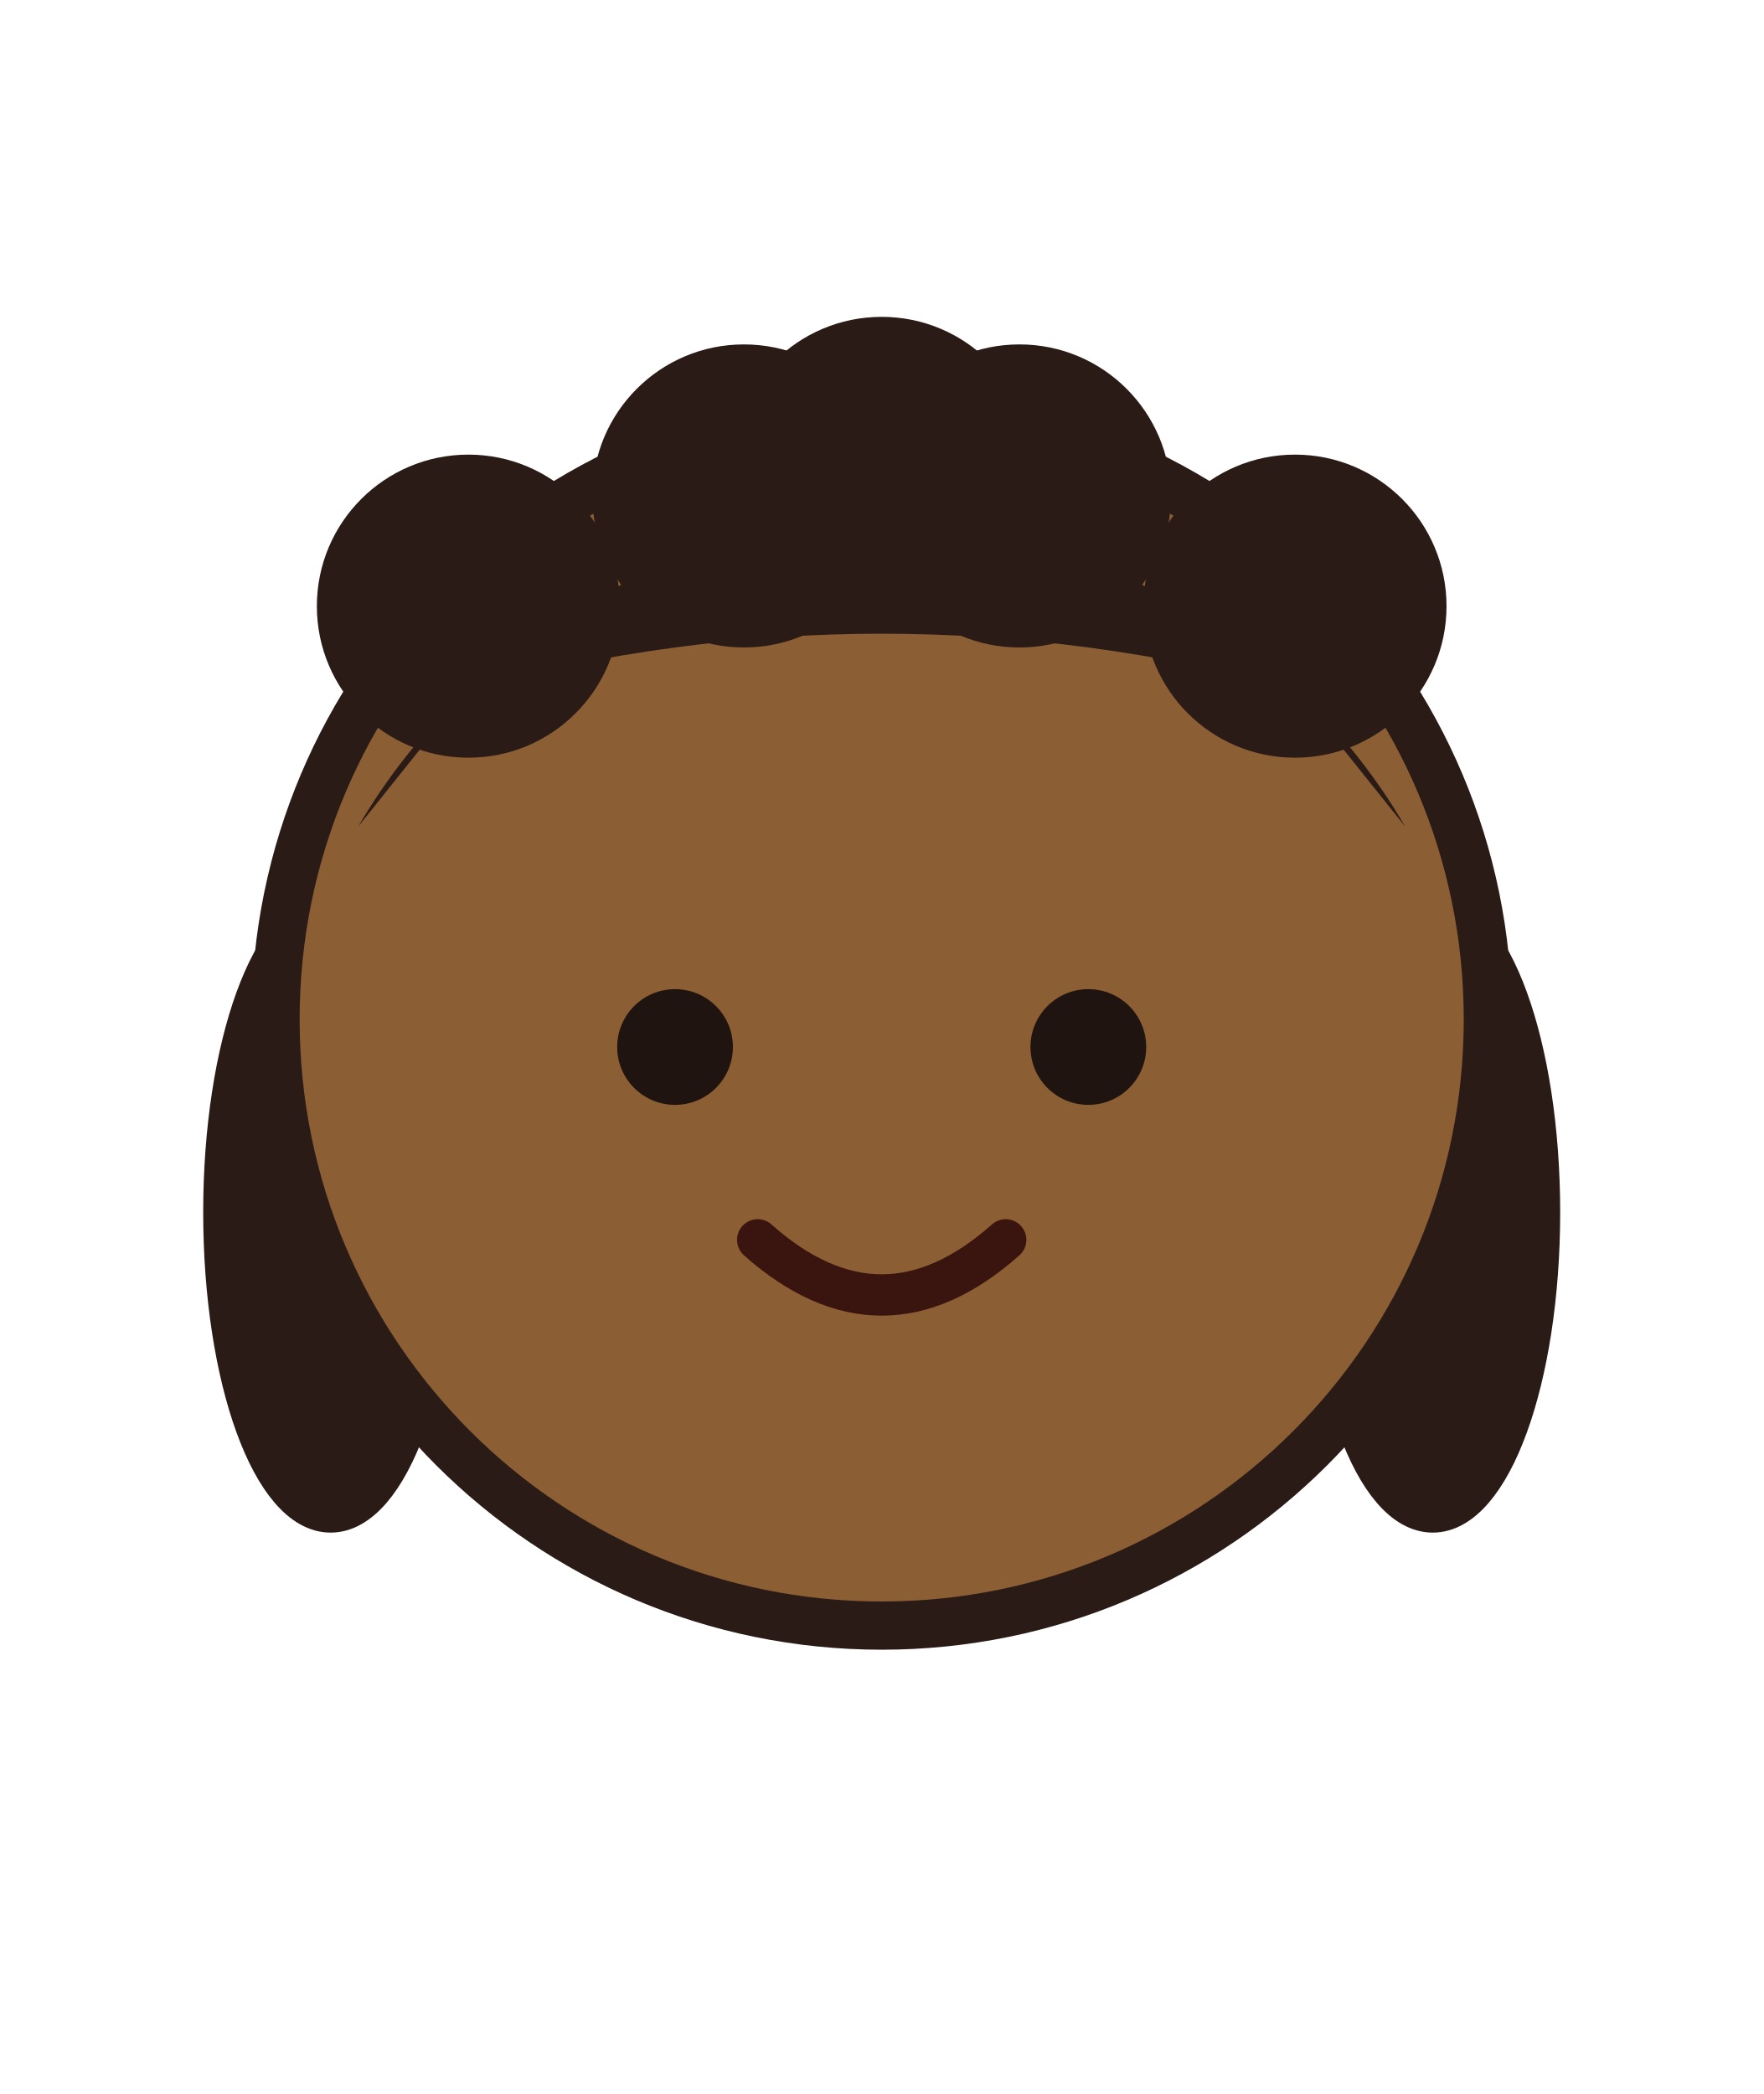
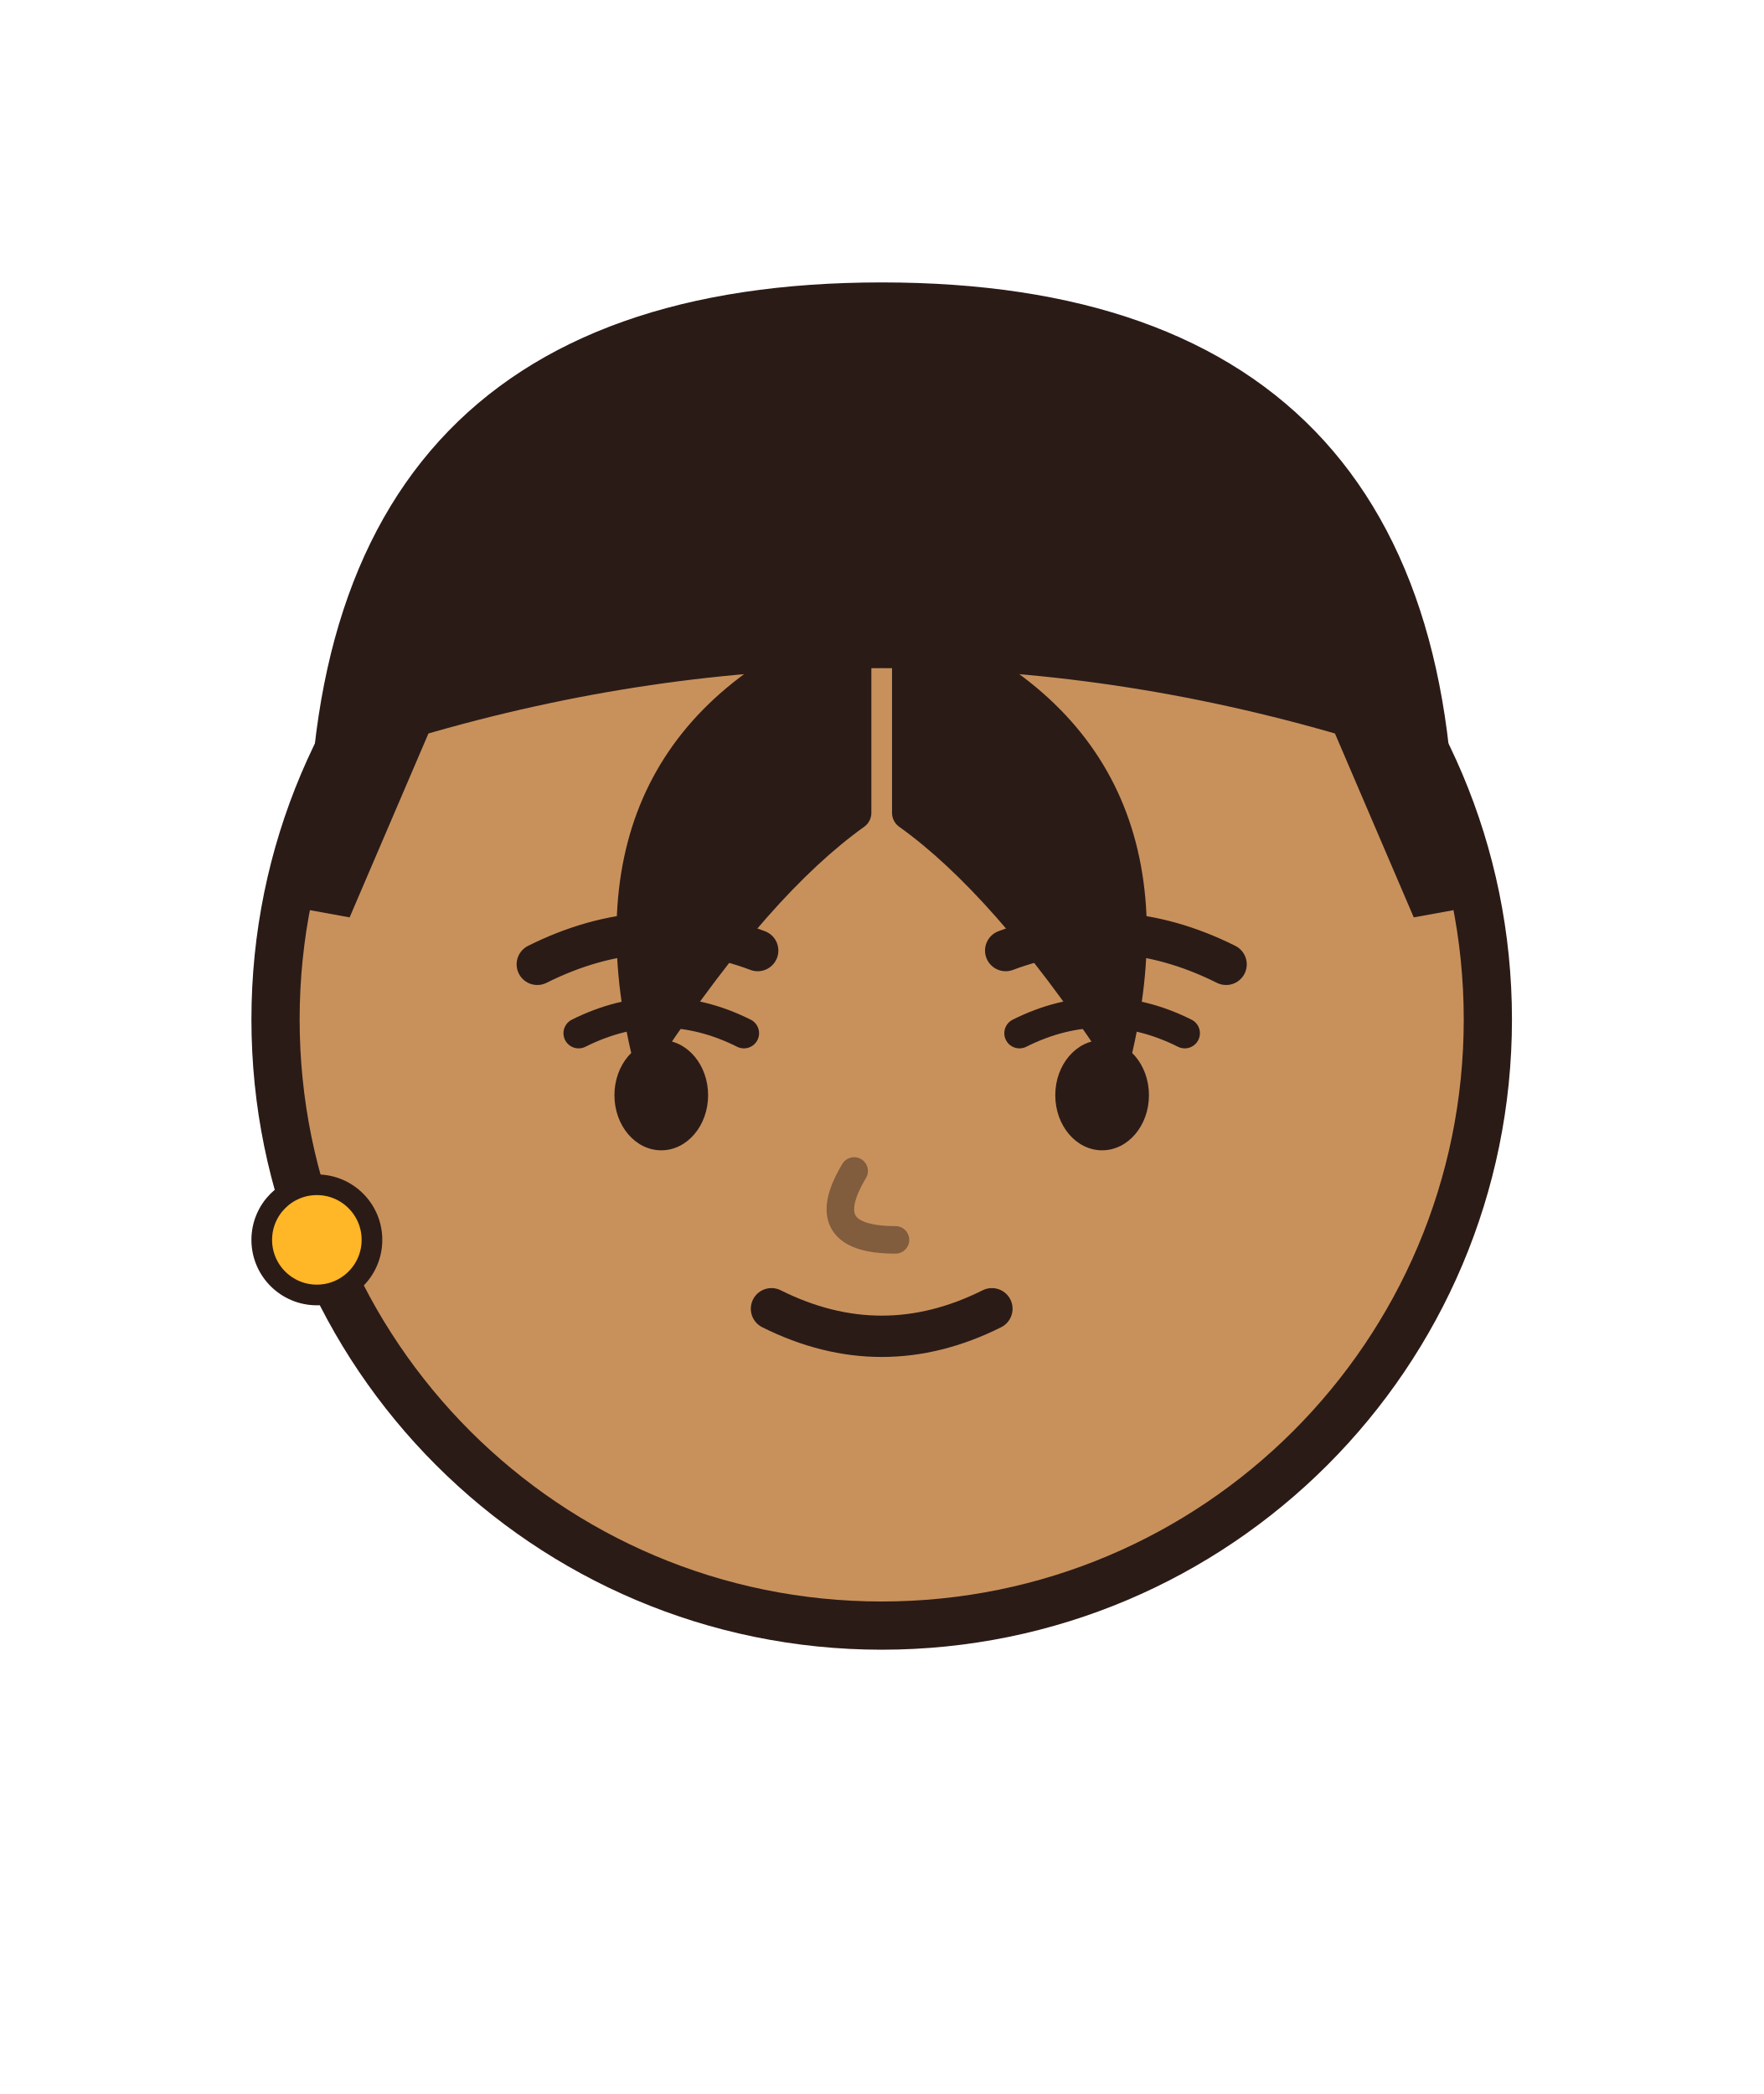
<svg xmlns="http://www.w3.org/2000/svg" viewBox="-64 -68 128 152">
-   <ellipse cx="-40" cy="20" rx="8" ry="22" fill="#2B1B17" stroke="#2B1B17" stroke-width="2.5" />
-   <ellipse cx="40" cy="20" rx="8" ry="22" fill="#2B1B17" stroke="#2B1B17" stroke-width="2.5" />
-   <circle cx="0" cy="6" r="44" fill="#8B5E34" stroke="#2B1B17" stroke-width="3.5" />
-   <circle cx="-30" cy="-24" r="11" fill="#2B1B17" />
-   <circle cx="-10" cy="-32" r="11" fill="#2B1B17" />
-   <circle cx="10" cy="-32" r="11" fill="#2B1B17" />
-   <circle cx="30" cy="-24" r="11" fill="#2B1B17" />
-   <circle cx="0" cy="-34" r="11" fill="#2B1B17" />
-   <path d="M -38 -8 A 44 44 0 0 1 38 -8 L 30 -18 Q 0 -26 -30 -18 Z" fill="#2B1B17" />
-   <circle cx="-15" cy="8" r="4.2" fill="#1F1410" />
-   <circle cx="15" cy="8" r="4.2" fill="#1F1410" />
-   <path d="M -9 22 Q 0 30 9 22" stroke="#3A140E" stroke-width="3" fill="none" stroke-linecap="round" />
+   <circle cx="0" cy="6" r="44" fill="#C8915C" stroke="#2B1B17" stroke-width="3.5" />
+   <path d="M -40 -2 Q -42 -46 0 -46 Q 42 -46 40 -2 L 34 -16 Q 0 -26 -34 -16 Z" fill="#2B1B17" stroke="#2B1B17" stroke-width="3" />
+   <path d="M -2 -22 Q -22 -14 -17 8 Q -9 -4 -2 -9 Z" fill="#2B1B17" stroke="#2B1B17" stroke-width="2.5" stroke-linejoin="round" />
+   <path d="M 2 -22 Q 22 -14 17 8 Q 9 -4 2 -9 Z" fill="#2B1B17" stroke="#2B1B17" stroke-width="2.5" stroke-linejoin="round" />
+   <circle cx="-41" cy="22" r="4" fill="#FFB627" stroke="#2B1B17" stroke-width="1.5" />
+   <path d="M -25 2 Q -17 -2 -9 1" stroke="#2B1B17" stroke-width="3" fill="none" stroke-linecap="round" />
+   <path d="M 25 2 Q 17 -2 9 1" stroke="#2B1B17" stroke-width="3" fill="none" stroke-linecap="round" />
+   <path d="M -22 7 Q -16 4 -10 7" stroke="#2B1B17" stroke-width="2.2" fill="none" stroke-linecap="round" />
+   <path d="M 22 7 Q 16 4 10 7" stroke="#2B1B17" stroke-width="2.2" fill="none" stroke-linecap="round" />
+   <ellipse cx="-16" cy="11.5" rx="3.4" ry="4" fill="#2B1B17" />
+   <ellipse cx="16" cy="11.5" rx="3.4" ry="4" fill="#2B1B17" />
+   <path d="M -2 17 Q -5 22 1 22" stroke="#2B1B17" stroke-width="2" fill="none" stroke-linecap="round" opacity="0.45" />
+   <path d="M -8 27 Q 0 31 8 27" stroke="#2B1B17" stroke-width="3" fill="none" stroke-linecap="round" />
</svg>
